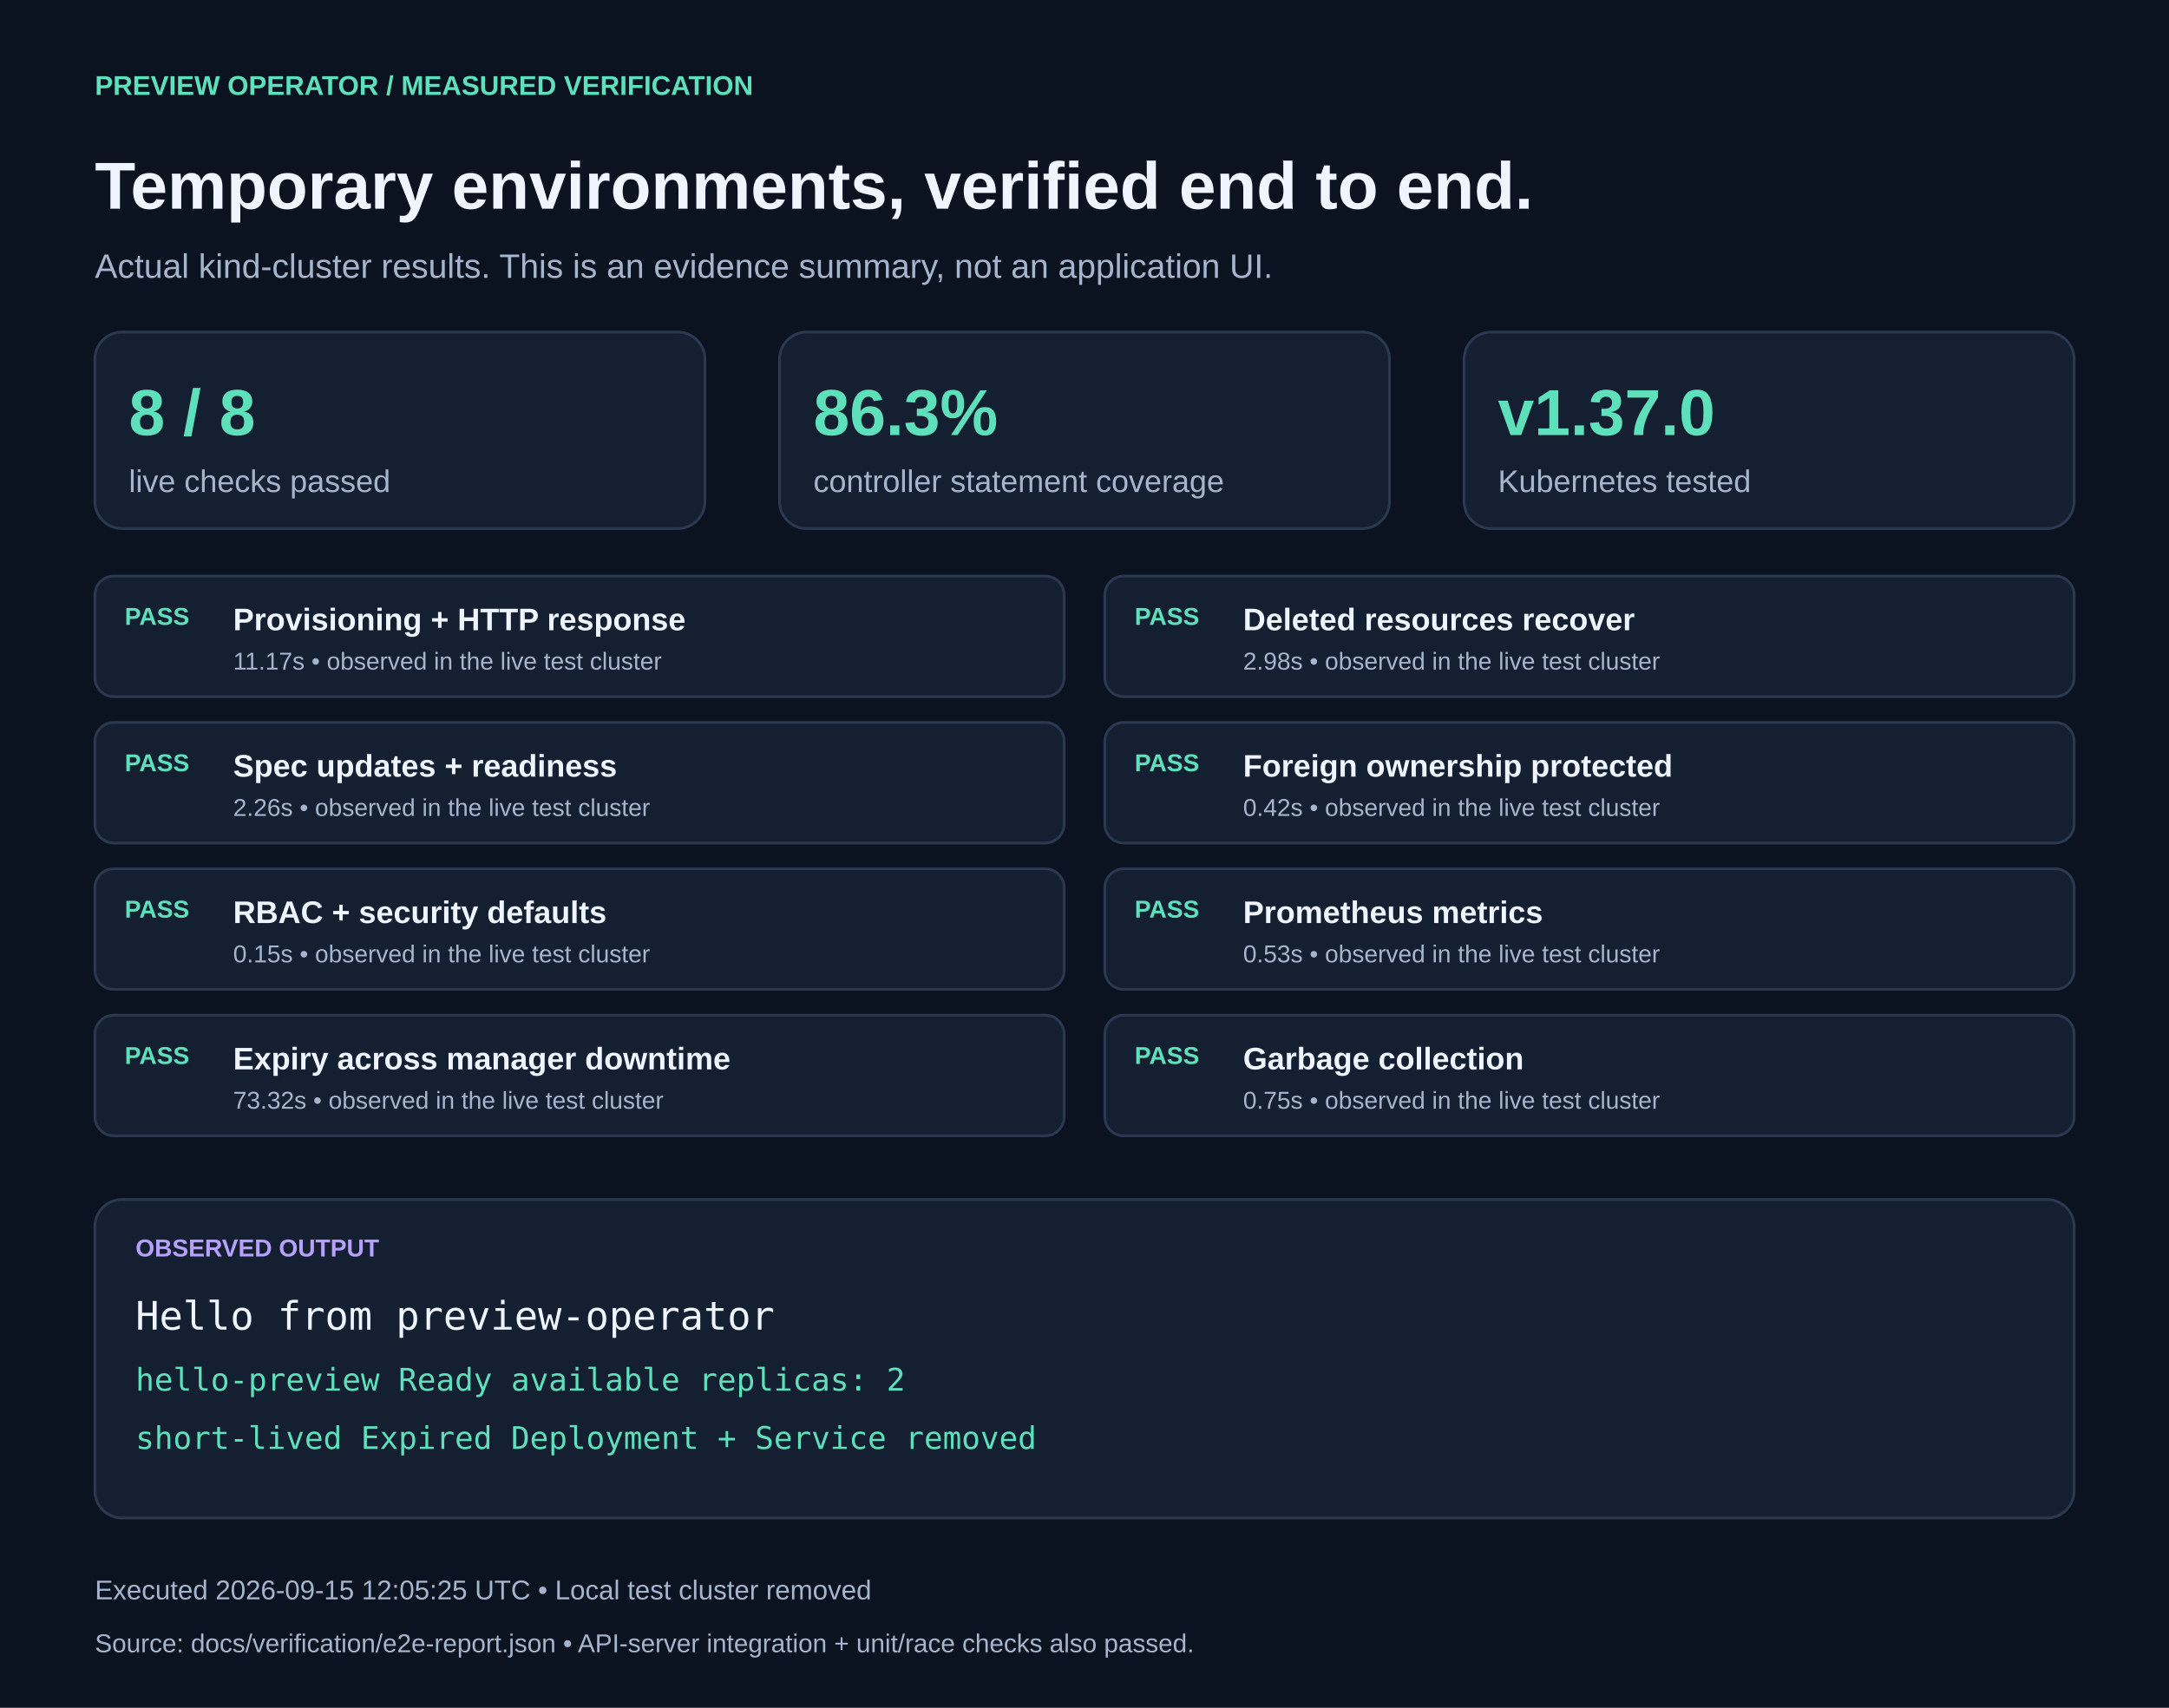
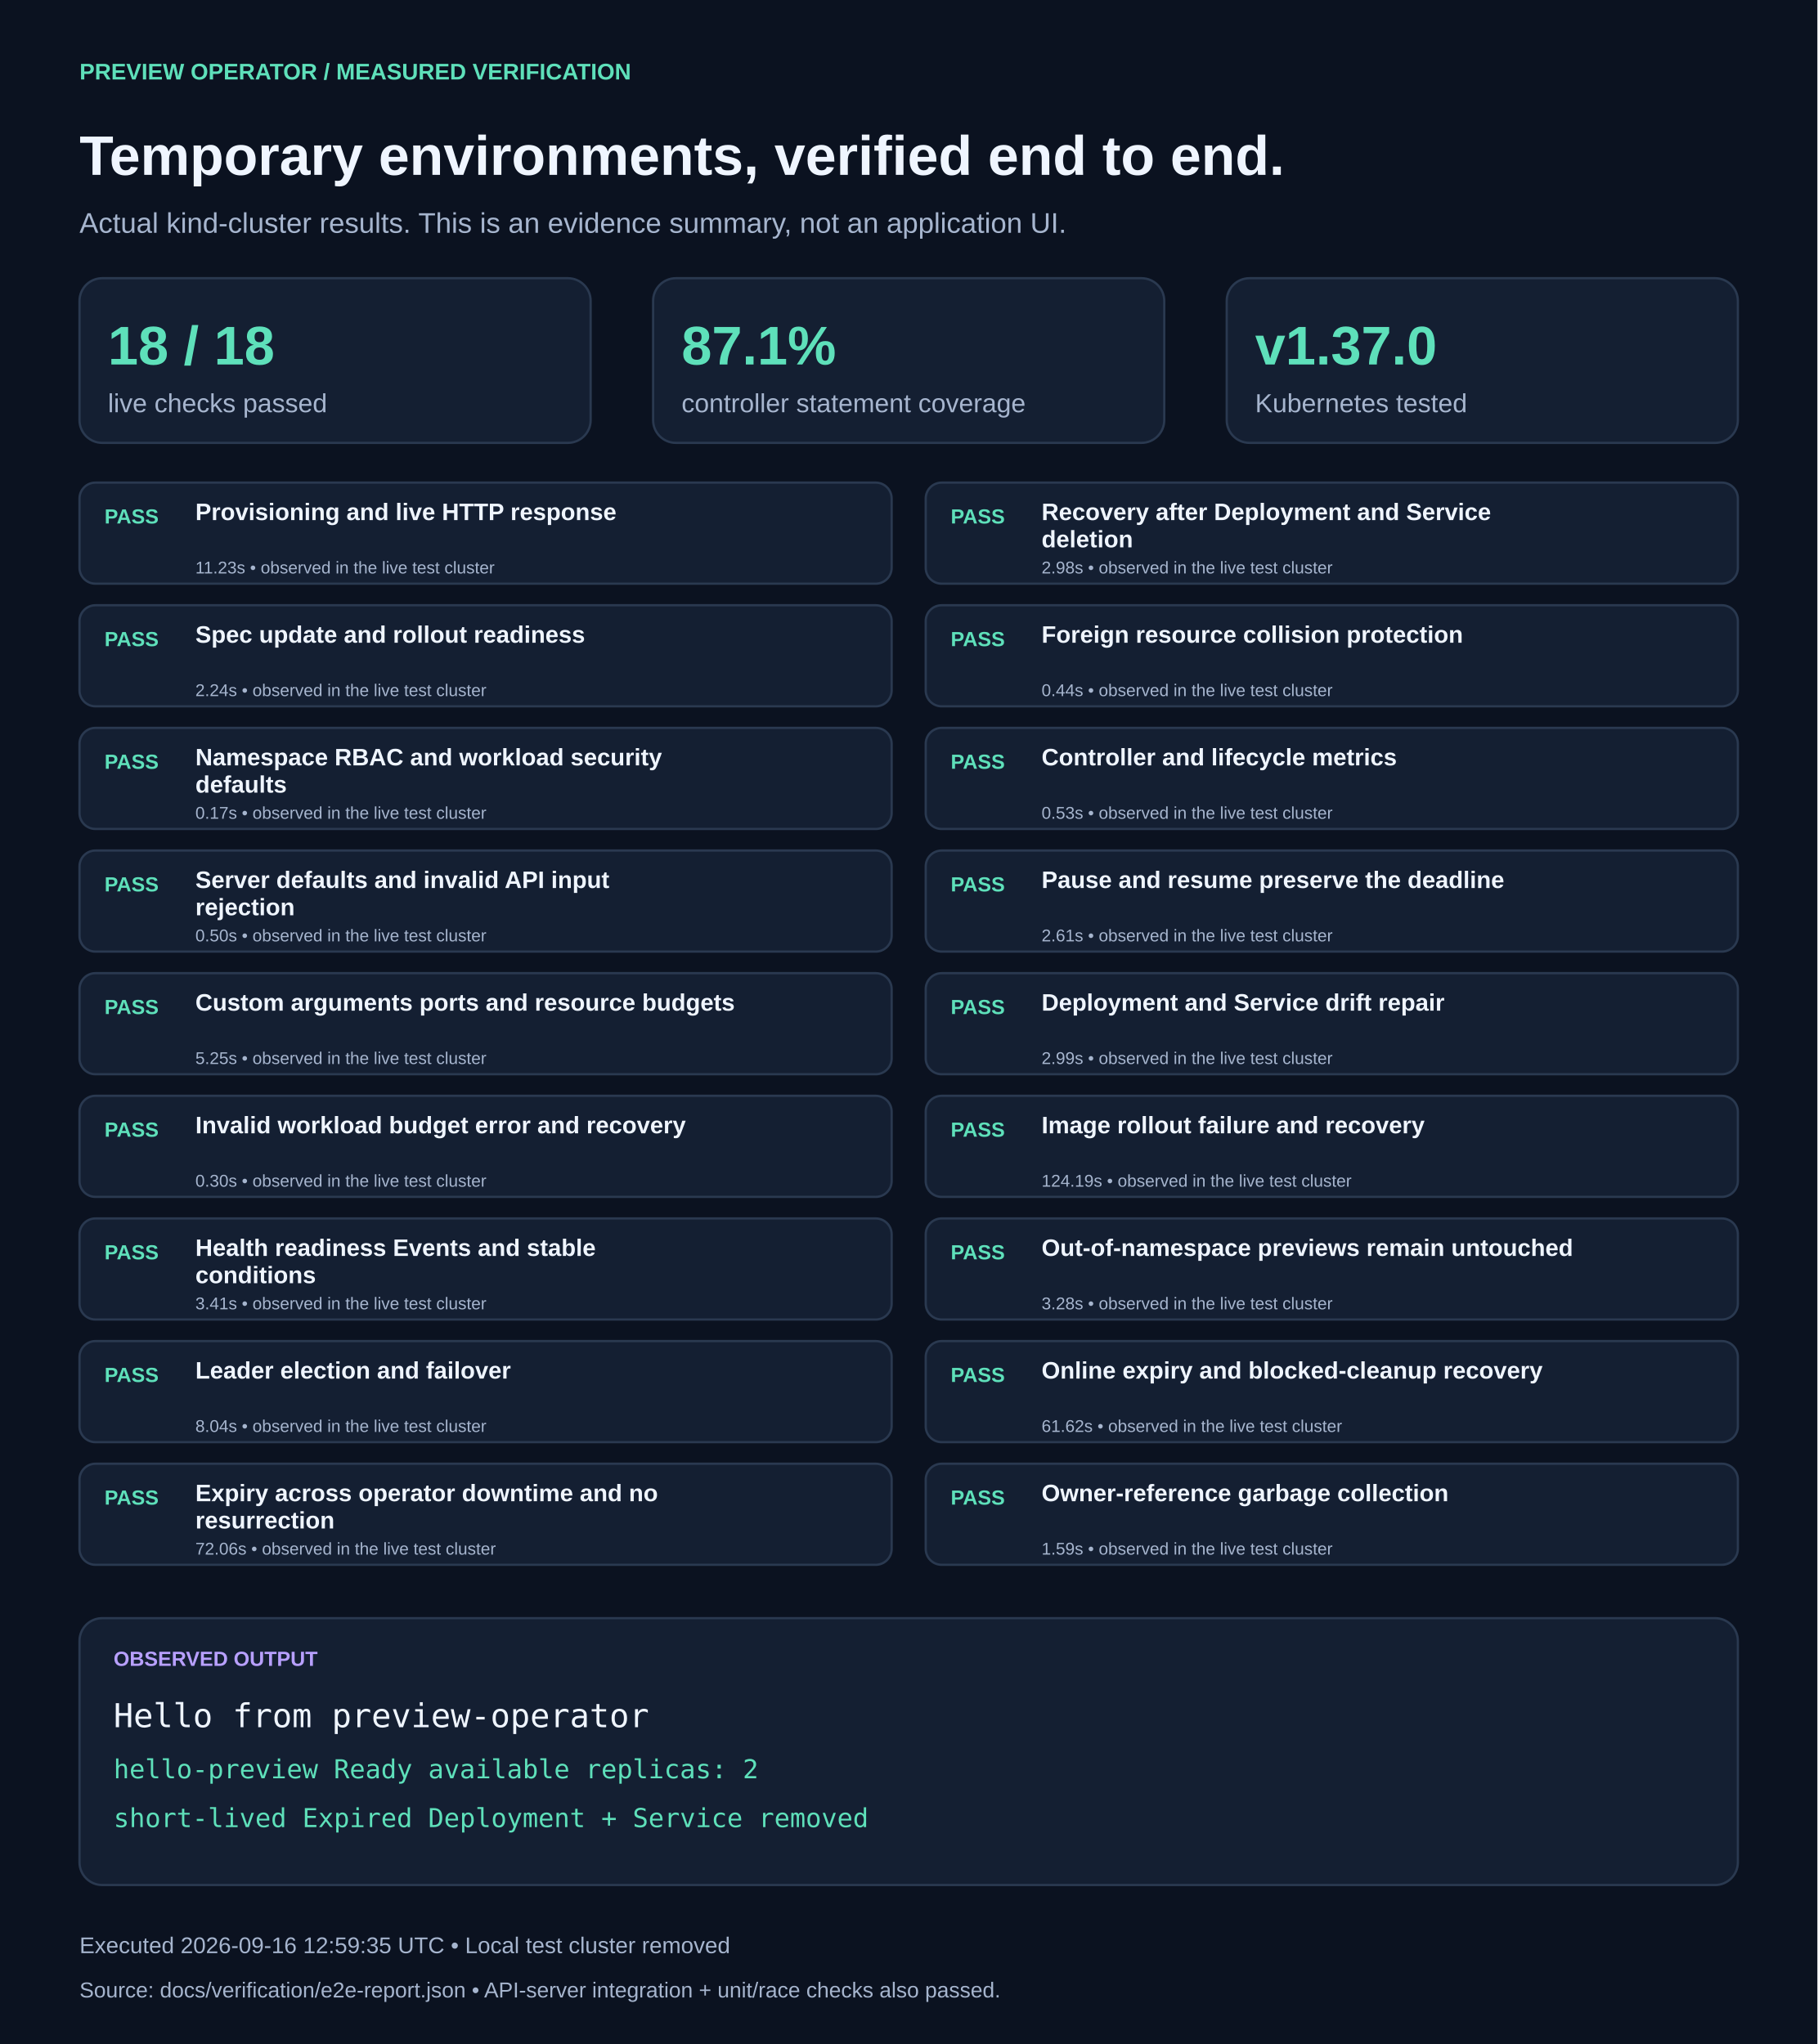
- <svg xmlns="http://www.w3.org/2000/svg" width="1600" height="1260" viewBox="0 0 1600 1260">
-   <rect width="1600" height="1260" fill="#0b1220" />
+ <svg xmlns="http://www.w3.org/2000/svg" width="1600" height="1800" viewBox="0 0 1600 1800">
+   <rect width="1600" height="1800" fill="#0b1220" />
  <text x="70" y="70" font-family="Arial, sans-serif" font-size="20" font-weight="700" fill="#5ee0ba">PREVIEW OPERATOR  /  MEASURED VERIFICATION</text>
  <text x="70" y="154" font-family="Arial, sans-serif" font-size="49" font-weight="700" fill="#eff5ff">Temporary environments, verified end to end.</text>
  <text x="70" y="205" font-family="Arial, sans-serif" font-size="25" font-weight="400" fill="#a6b5ce">Actual kind-cluster results. This is an evidence summary, not an application UI.</text>
  <rect x="70" y="245" width="450" height="145" rx="20" fill="#141f32" stroke="#2a3950" stroke-width="2" />
-   <text x="95" y="321" font-family="Arial, sans-serif" font-size="48" font-weight="700" fill="#5ee0ba">8 / 8</text>
+   <text x="95" y="321" font-family="Arial, sans-serif" font-size="48" font-weight="700" fill="#5ee0ba">18 / 18</text>
  <text x="95" y="363" font-family="Arial, sans-serif" font-size="23" font-weight="400" fill="#a6b5ce">live checks passed</text>
  <rect x="575" y="245" width="450" height="145" rx="20" fill="#141f32" stroke="#2a3950" stroke-width="2" />
-   <text x="600" y="321" font-family="Arial, sans-serif" font-size="48" font-weight="700" fill="#5ee0ba">86.3%</text>
+   <text x="600" y="321" font-family="Arial, sans-serif" font-size="48" font-weight="700" fill="#5ee0ba">87.1%</text>
  <text x="600" y="363" font-family="Arial, sans-serif" font-size="23" font-weight="400" fill="#a6b5ce">controller statement coverage</text>
  <rect x="1080" y="245" width="450" height="145" rx="20" fill="#141f32" stroke="#2a3950" stroke-width="2" />
  <text x="1105" y="321" font-family="Arial, sans-serif" font-size="48" font-weight="700" fill="#5ee0ba">v1.37.0</text>
  <text x="1105" y="363" font-family="Arial, sans-serif" font-size="23" font-weight="400" fill="#a6b5ce">Kubernetes tested</text>
  <rect x="70" y="425" width="715" height="89" rx="14" fill="#141f32" stroke="#2a3950" stroke-width="2" />
  <text x="92" y="461" font-family="Arial, sans-serif" font-size="18" font-weight="700" fill="#5ee0ba">PASS</text>
-   <text x="172" y="465" font-family="Arial, sans-serif" font-size="23" font-weight="700" fill="#eff5ff">Provisioning + HTTP response</text>
-   <text x="172" y="494" font-family="Arial, sans-serif" font-size="18" font-weight="400" fill="#a6b5ce">11.17s  •  observed in the live test cluster</text>
+   <text x="172" y="458" font-family="Arial, sans-serif" font-size="21" font-weight="700" fill="#eff5ff">Provisioning and live HTTP response</text>
+   <text x="172" y="505" font-family="Arial, sans-serif" font-size="15" font-weight="400" fill="#a6b5ce">11.23s  •  observed in the live test cluster</text>
  <rect x="815" y="425" width="715" height="89" rx="14" fill="#141f32" stroke="#2a3950" stroke-width="2" />
  <text x="837" y="461" font-family="Arial, sans-serif" font-size="18" font-weight="700" fill="#5ee0ba">PASS</text>
-   <text x="917" y="465" font-family="Arial, sans-serif" font-size="23" font-weight="700" fill="#eff5ff">Deleted resources recover</text>
-   <text x="917" y="494" font-family="Arial, sans-serif" font-size="18" font-weight="400" fill="#a6b5ce">2.98s  •  observed in the live test cluster</text>
+   <text x="917" y="458" font-family="Arial, sans-serif" font-size="21" font-weight="700" fill="#eff5ff">Recovery after Deployment and Service</text>
+   <text x="917" y="482" font-family="Arial, sans-serif" font-size="21" font-weight="700" fill="#eff5ff">deletion</text>
+   <text x="917" y="505" font-family="Arial, sans-serif" font-size="15" font-weight="400" fill="#a6b5ce">2.98s  •  observed in the live test cluster</text>
  <rect x="70" y="533" width="715" height="89" rx="14" fill="#141f32" stroke="#2a3950" stroke-width="2" />
  <text x="92" y="569" font-family="Arial, sans-serif" font-size="18" font-weight="700" fill="#5ee0ba">PASS</text>
-   <text x="172" y="573" font-family="Arial, sans-serif" font-size="23" font-weight="700" fill="#eff5ff">Spec updates + readiness</text>
-   <text x="172" y="602" font-family="Arial, sans-serif" font-size="18" font-weight="400" fill="#a6b5ce">2.26s  •  observed in the live test cluster</text>
+   <text x="172" y="566" font-family="Arial, sans-serif" font-size="21" font-weight="700" fill="#eff5ff">Spec update and rollout readiness</text>
+   <text x="172" y="613" font-family="Arial, sans-serif" font-size="15" font-weight="400" fill="#a6b5ce">2.24s  •  observed in the live test cluster</text>
  <rect x="815" y="533" width="715" height="89" rx="14" fill="#141f32" stroke="#2a3950" stroke-width="2" />
  <text x="837" y="569" font-family="Arial, sans-serif" font-size="18" font-weight="700" fill="#5ee0ba">PASS</text>
-   <text x="917" y="573" font-family="Arial, sans-serif" font-size="23" font-weight="700" fill="#eff5ff">Foreign ownership protected</text>
-   <text x="917" y="602" font-family="Arial, sans-serif" font-size="18" font-weight="400" fill="#a6b5ce">0.42s  •  observed in the live test cluster</text>
+   <text x="917" y="566" font-family="Arial, sans-serif" font-size="21" font-weight="700" fill="#eff5ff">Foreign resource collision protection</text>
+   <text x="917" y="613" font-family="Arial, sans-serif" font-size="15" font-weight="400" fill="#a6b5ce">0.44s  •  observed in the live test cluster</text>
  <rect x="70" y="641" width="715" height="89" rx="14" fill="#141f32" stroke="#2a3950" stroke-width="2" />
  <text x="92" y="677" font-family="Arial, sans-serif" font-size="18" font-weight="700" fill="#5ee0ba">PASS</text>
-   <text x="172" y="681" font-family="Arial, sans-serif" font-size="23" font-weight="700" fill="#eff5ff">RBAC + security defaults</text>
-   <text x="172" y="710" font-family="Arial, sans-serif" font-size="18" font-weight="400" fill="#a6b5ce">0.15s  •  observed in the live test cluster</text>
+   <text x="172" y="674" font-family="Arial, sans-serif" font-size="21" font-weight="700" fill="#eff5ff">Namespace RBAC and workload security</text>
+   <text x="172" y="698" font-family="Arial, sans-serif" font-size="21" font-weight="700" fill="#eff5ff">defaults</text>
+   <text x="172" y="721" font-family="Arial, sans-serif" font-size="15" font-weight="400" fill="#a6b5ce">0.17s  •  observed in the live test cluster</text>
  <rect x="815" y="641" width="715" height="89" rx="14" fill="#141f32" stroke="#2a3950" stroke-width="2" />
  <text x="837" y="677" font-family="Arial, sans-serif" font-size="18" font-weight="700" fill="#5ee0ba">PASS</text>
-   <text x="917" y="681" font-family="Arial, sans-serif" font-size="23" font-weight="700" fill="#eff5ff">Prometheus metrics</text>
-   <text x="917" y="710" font-family="Arial, sans-serif" font-size="18" font-weight="400" fill="#a6b5ce">0.53s  •  observed in the live test cluster</text>
+   <text x="917" y="674" font-family="Arial, sans-serif" font-size="21" font-weight="700" fill="#eff5ff">Controller and lifecycle metrics</text>
+   <text x="917" y="721" font-family="Arial, sans-serif" font-size="15" font-weight="400" fill="#a6b5ce">0.53s  •  observed in the live test cluster</text>
  <rect x="70" y="749" width="715" height="89" rx="14" fill="#141f32" stroke="#2a3950" stroke-width="2" />
  <text x="92" y="785" font-family="Arial, sans-serif" font-size="18" font-weight="700" fill="#5ee0ba">PASS</text>
-   <text x="172" y="789" font-family="Arial, sans-serif" font-size="23" font-weight="700" fill="#eff5ff">Expiry across manager downtime</text>
-   <text x="172" y="818" font-family="Arial, sans-serif" font-size="18" font-weight="400" fill="#a6b5ce">73.32s  •  observed in the live test cluster</text>
+   <text x="172" y="782" font-family="Arial, sans-serif" font-size="21" font-weight="700" fill="#eff5ff">Server defaults and invalid API input</text>
+   <text x="172" y="806" font-family="Arial, sans-serif" font-size="21" font-weight="700" fill="#eff5ff">rejection</text>
+   <text x="172" y="829" font-family="Arial, sans-serif" font-size="15" font-weight="400" fill="#a6b5ce">0.50s  •  observed in the live test cluster</text>
  <rect x="815" y="749" width="715" height="89" rx="14" fill="#141f32" stroke="#2a3950" stroke-width="2" />
  <text x="837" y="785" font-family="Arial, sans-serif" font-size="18" font-weight="700" fill="#5ee0ba">PASS</text>
-   <text x="917" y="789" font-family="Arial, sans-serif" font-size="23" font-weight="700" fill="#eff5ff">Garbage collection</text>
-   <text x="917" y="818" font-family="Arial, sans-serif" font-size="18" font-weight="400" fill="#a6b5ce">0.75s  •  observed in the live test cluster</text>
-   <rect x="70" y="885" width="1460" height="235" rx="20" fill="#141f32" stroke="#2a3950" stroke-width="2" />
-   <text x="100" y="927" font-family="Arial, sans-serif" font-size="18" font-weight="700" fill="#b8a0ff">OBSERVED OUTPUT</text>
-   <text x="100" y="981" font-family="monospace" font-size="29" font-weight="400" fill="#eff5ff">Hello from preview-operator</text>
-   <text x="100" y="1026" font-family="monospace" font-size="23" font-weight="400" fill="#5ee0ba">hello-preview   Ready   available replicas: 2</text>
-   <text x="100" y="1069" font-family="monospace" font-size="23" font-weight="400" fill="#5ee0ba">short-lived     Expired   Deployment + Service removed</text>
-   <text x="70" y="1180" font-family="Arial, sans-serif" font-size="20" font-weight="400" fill="#a6b5ce">Executed 2026-09-15 12:05:25 UTC  •  Local test cluster removed</text>
-   <text x="70" y="1219" font-family="Arial, sans-serif" font-size="19" font-weight="400" fill="#a6b5ce">Source: docs/verification/e2e-report.json • API-server integration + unit/race checks also passed.</text>
+   <text x="917" y="782" font-family="Arial, sans-serif" font-size="21" font-weight="700" fill="#eff5ff">Pause and resume preserve the deadline</text>
+   <text x="917" y="829" font-family="Arial, sans-serif" font-size="15" font-weight="400" fill="#a6b5ce">2.61s  •  observed in the live test cluster</text>
+   <rect x="70" y="857" width="715" height="89" rx="14" fill="#141f32" stroke="#2a3950" stroke-width="2" />
+   <text x="92" y="893" font-family="Arial, sans-serif" font-size="18" font-weight="700" fill="#5ee0ba">PASS</text>
+   <text x="172" y="890" font-family="Arial, sans-serif" font-size="21" font-weight="700" fill="#eff5ff">Custom arguments ports and resource budgets</text>
+   <text x="172" y="937" font-family="Arial, sans-serif" font-size="15" font-weight="400" fill="#a6b5ce">5.25s  •  observed in the live test cluster</text>
+   <rect x="815" y="857" width="715" height="89" rx="14" fill="#141f32" stroke="#2a3950" stroke-width="2" />
+   <text x="837" y="893" font-family="Arial, sans-serif" font-size="18" font-weight="700" fill="#5ee0ba">PASS</text>
+   <text x="917" y="890" font-family="Arial, sans-serif" font-size="21" font-weight="700" fill="#eff5ff">Deployment and Service drift repair</text>
+   <text x="917" y="937" font-family="Arial, sans-serif" font-size="15" font-weight="400" fill="#a6b5ce">2.99s  •  observed in the live test cluster</text>
+   <rect x="70" y="965" width="715" height="89" rx="14" fill="#141f32" stroke="#2a3950" stroke-width="2" />
+   <text x="92" y="1001" font-family="Arial, sans-serif" font-size="18" font-weight="700" fill="#5ee0ba">PASS</text>
+   <text x="172" y="998" font-family="Arial, sans-serif" font-size="21" font-weight="700" fill="#eff5ff">Invalid workload budget error and recovery</text>
+   <text x="172" y="1045" font-family="Arial, sans-serif" font-size="15" font-weight="400" fill="#a6b5ce">0.30s  •  observed in the live test cluster</text>
+   <rect x="815" y="965" width="715" height="89" rx="14" fill="#141f32" stroke="#2a3950" stroke-width="2" />
+   <text x="837" y="1001" font-family="Arial, sans-serif" font-size="18" font-weight="700" fill="#5ee0ba">PASS</text>
+   <text x="917" y="998" font-family="Arial, sans-serif" font-size="21" font-weight="700" fill="#eff5ff">Image rollout failure and recovery</text>
+   <text x="917" y="1045" font-family="Arial, sans-serif" font-size="15" font-weight="400" fill="#a6b5ce">124.19s  •  observed in the live test cluster</text>
+   <rect x="70" y="1073" width="715" height="89" rx="14" fill="#141f32" stroke="#2a3950" stroke-width="2" />
+   <text x="92" y="1109" font-family="Arial, sans-serif" font-size="18" font-weight="700" fill="#5ee0ba">PASS</text>
+   <text x="172" y="1106" font-family="Arial, sans-serif" font-size="21" font-weight="700" fill="#eff5ff">Health readiness Events and stable</text>
+   <text x="172" y="1130" font-family="Arial, sans-serif" font-size="21" font-weight="700" fill="#eff5ff">conditions</text>
+   <text x="172" y="1153" font-family="Arial, sans-serif" font-size="15" font-weight="400" fill="#a6b5ce">3.41s  •  observed in the live test cluster</text>
+   <rect x="815" y="1073" width="715" height="89" rx="14" fill="#141f32" stroke="#2a3950" stroke-width="2" />
+   <text x="837" y="1109" font-family="Arial, sans-serif" font-size="18" font-weight="700" fill="#5ee0ba">PASS</text>
+   <text x="917" y="1106" font-family="Arial, sans-serif" font-size="21" font-weight="700" fill="#eff5ff">Out-of-namespace previews remain untouched</text>
+   <text x="917" y="1153" font-family="Arial, sans-serif" font-size="15" font-weight="400" fill="#a6b5ce">3.28s  •  observed in the live test cluster</text>
+   <rect x="70" y="1181" width="715" height="89" rx="14" fill="#141f32" stroke="#2a3950" stroke-width="2" />
+   <text x="92" y="1217" font-family="Arial, sans-serif" font-size="18" font-weight="700" fill="#5ee0ba">PASS</text>
+   <text x="172" y="1214" font-family="Arial, sans-serif" font-size="21" font-weight="700" fill="#eff5ff">Leader election and failover</text>
+   <text x="172" y="1261" font-family="Arial, sans-serif" font-size="15" font-weight="400" fill="#a6b5ce">8.04s  •  observed in the live test cluster</text>
+   <rect x="815" y="1181" width="715" height="89" rx="14" fill="#141f32" stroke="#2a3950" stroke-width="2" />
+   <text x="837" y="1217" font-family="Arial, sans-serif" font-size="18" font-weight="700" fill="#5ee0ba">PASS</text>
+   <text x="917" y="1214" font-family="Arial, sans-serif" font-size="21" font-weight="700" fill="#eff5ff">Online expiry and blocked-cleanup recovery</text>
+   <text x="917" y="1261" font-family="Arial, sans-serif" font-size="15" font-weight="400" fill="#a6b5ce">61.62s  •  observed in the live test cluster</text>
+   <rect x="70" y="1289" width="715" height="89" rx="14" fill="#141f32" stroke="#2a3950" stroke-width="2" />
+   <text x="92" y="1325" font-family="Arial, sans-serif" font-size="18" font-weight="700" fill="#5ee0ba">PASS</text>
+   <text x="172" y="1322" font-family="Arial, sans-serif" font-size="21" font-weight="700" fill="#eff5ff">Expiry across operator downtime and no</text>
+   <text x="172" y="1346" font-family="Arial, sans-serif" font-size="21" font-weight="700" fill="#eff5ff">resurrection</text>
+   <text x="172" y="1369" font-family="Arial, sans-serif" font-size="15" font-weight="400" fill="#a6b5ce">72.06s  •  observed in the live test cluster</text>
+   <rect x="815" y="1289" width="715" height="89" rx="14" fill="#141f32" stroke="#2a3950" stroke-width="2" />
+   <text x="837" y="1325" font-family="Arial, sans-serif" font-size="18" font-weight="700" fill="#5ee0ba">PASS</text>
+   <text x="917" y="1322" font-family="Arial, sans-serif" font-size="21" font-weight="700" fill="#eff5ff">Owner-reference garbage collection</text>
+   <text x="917" y="1369" font-family="Arial, sans-serif" font-size="15" font-weight="400" fill="#a6b5ce">1.59s  •  observed in the live test cluster</text>
+   <rect x="70" y="1425" width="1460" height="235" rx="20" fill="#141f32" stroke="#2a3950" stroke-width="2" />
+   <text x="100" y="1467" font-family="Arial, sans-serif" font-size="18" font-weight="700" fill="#b8a0ff">OBSERVED OUTPUT</text>
+   <text x="100" y="1521" font-family="monospace" font-size="29" font-weight="400" fill="#eff5ff">Hello from preview-operator</text>
+   <text x="100" y="1566" font-family="monospace" font-size="23" font-weight="400" fill="#5ee0ba">hello-preview   Ready   available replicas: 2</text>
+   <text x="100" y="1609" font-family="monospace" font-size="23" font-weight="400" fill="#5ee0ba">short-lived     Expired   Deployment + Service removed</text>
+   <text x="70" y="1720" font-family="Arial, sans-serif" font-size="20" font-weight="400" fill="#a6b5ce">Executed 2026-09-16 12:59:35 UTC  •  Local test cluster removed</text>
+   <text x="70" y="1759" font-family="Arial, sans-serif" font-size="19" font-weight="400" fill="#a6b5ce">Source: docs/verification/e2e-report.json • API-server integration + unit/race checks also passed.</text>
</svg>
